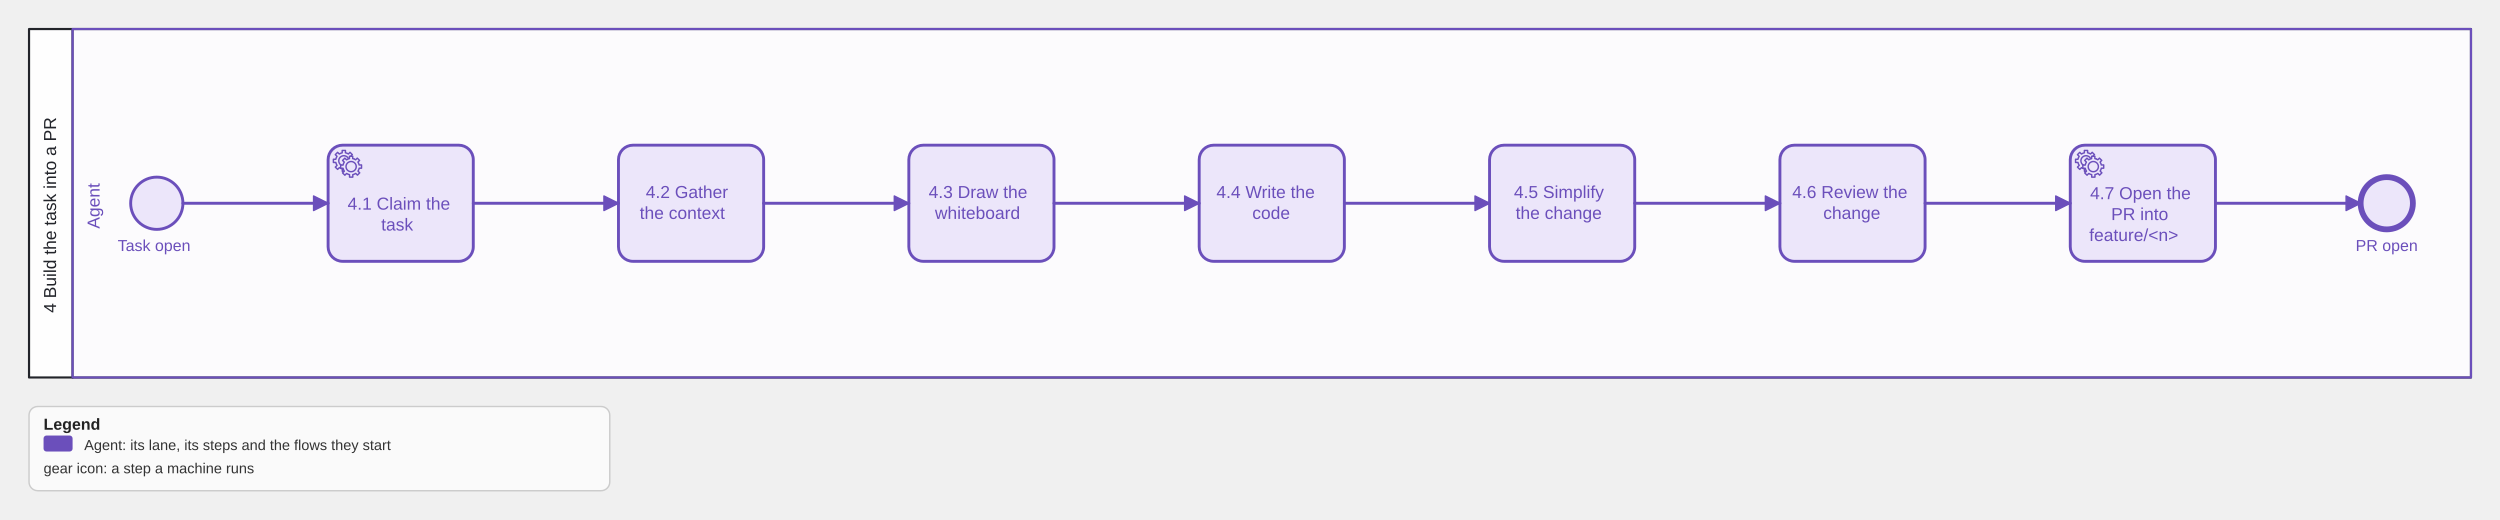
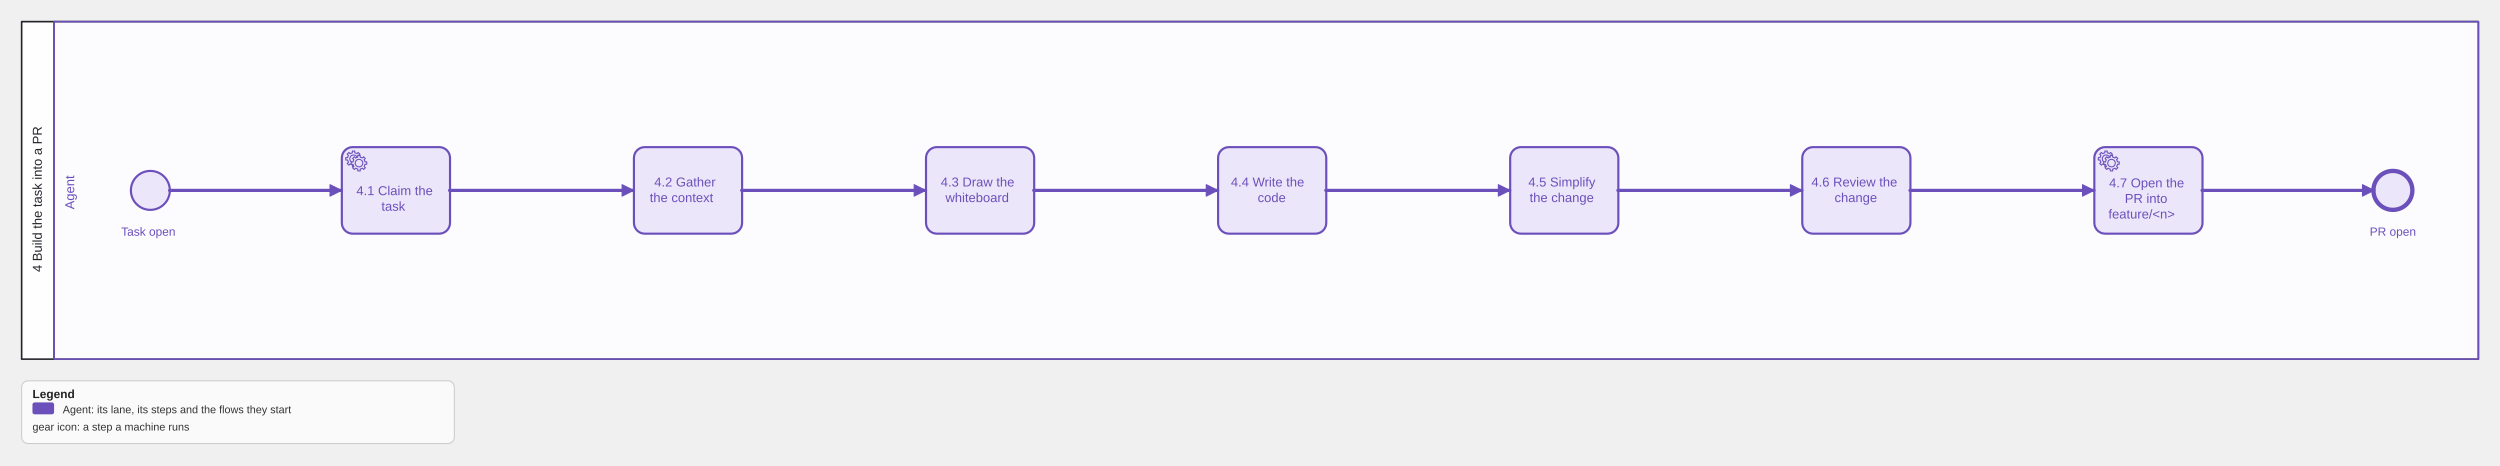
- <svg xmlns="http://www.w3.org/2000/svg" width="1722" height="358" viewBox="60 60 1722 358" version="1.1">
+ <svg xmlns="http://www.w3.org/2000/svg" width="2311" height="430" viewBox="60 60 2311 430" version="1.1">
  <g class="djs-group">
    <g class="djs-element djs-shape" data-element-id="consume_task_pool" transform="translate(80,80)" style="display: block;">
      <g class="djs-visual">
-         <rect x="0" y="0" width="1682" height="240" rx="0" ry="0" style="stroke-linecap: round; stroke-linejoin: round; stroke: rgb(34, 36, 42); stroke-width: 1.5px; fill: white; fill-opacity: 0.95;" />
-         <path style="fill: none; stroke-linecap: round; stroke-linejoin: round; stroke: rgb(34, 36, 42); stroke-width: 1.5px;" d="M30,0L30,240" />
-         <text style="font-family: Arial, sans-serif; font-size: 12px; font-weight: normal; fill: rgb(34, 36, 42);" lineHeight="1.2" class="djs-label" transform="translate(0,240) rotate(270,0,0) scale(1,1)">
-           <tspan x="44.52" y="18.6">4 Build the task into a PR</tspan>
+         <rect x="0" y="0" width="2271" height="312" rx="0" ry="0" style="stroke-linecap: round; stroke-linejoin: round; stroke: rgb(34, 36, 42); stroke-width: 1.5px; fill: white; fill-opacity: 0.95;" />
+         <path style="fill: none; stroke-linecap: round; stroke-linejoin: round; stroke: rgb(34, 36, 42); stroke-width: 1.5px;" d="M30,0L30,312" />
+         <text style="font-family: Arial, sans-serif; font-size: 12px; font-weight: normal; fill: rgb(34, 36, 42);" lineHeight="1.2" class="djs-label" transform="translate(0,312) rotate(270,0,0) scale(1,1)">
+           <tspan x="80.52" y="18.6">4 Build the task into a PR</tspan>
        </text>
      </g>
-       <rect style="fill: none; stroke-opacity: 0; stroke: white; stroke-width: 15px;" class="djs-hit djs-hit-all" x="0" y="0" width="1682" height="240" />
+       <rect style="fill: none; stroke-opacity: 0; stroke: white; stroke-width: 15px;" class="djs-hit djs-hit-all" x="0" y="0" width="2271" height="312" />
    </g>
    <g class="djs-children">
      <g class="djs-group">
        <g class="djs-element djs-shape" data-element-id="lane_0" transform="translate(110,80)" style="display: block;">
          <g class="djs-visual">
-             <rect x="0" y="0" width="1652" height="240" rx="0" ry="0" style="stroke-linecap: round; stroke-linejoin: round; stroke: rgb(107, 79, 187); stroke-width: 1.5px; fill: rgb(248, 246, 253); fill-opacity: 0.25;" />
-             <text style="font-family: Arial, sans-serif; font-size: 12px; font-weight: normal; fill: rgb(107, 79, 187);" lineHeight="1.2" class="djs-label" transform="translate(0,240) rotate(270,0,0) scale(1,1)">
-               <tspan x="102.48" y="18.6">Agent</tspan>
-             </text>
-           </g>
-           <rect style="fill: none; stroke-opacity: 0; stroke: white; stroke-width: 15px;" class="djs-hit djs-hit-all" x="0" y="0" width="1652" height="240" />
-         </g>
-       </g>
-       <g class="djs-group">
-         <g class="djs-element djs-shape" data-element-id="open" transform="translate(150,182)" style="display: block;">
+             <rect x="0" y="0" width="2241" height="312" rx="0" ry="0" style="stroke-linecap: round; stroke-linejoin: round; stroke: rgb(107, 79, 187); stroke-width: 1.5px; fill: rgb(248, 246, 253); fill-opacity: 0.25;" />
+             <text style="font-family: Arial, sans-serif; font-size: 12px; font-weight: normal; fill: rgb(107, 79, 187);" lineHeight="1.2" class="djs-label" transform="translate(0,312) rotate(270,0,0) scale(1,1)">
+               <tspan x="138.48" y="18.6">Agent</tspan>
+             </text>
+           </g>
+           <rect style="fill: none; stroke-opacity: 0; stroke: white; stroke-width: 15px;" class="djs-hit djs-hit-all" x="0" y="0" width="2241" height="312" />
+         </g>
+       </g>
+       <g class="djs-group">
+         <g class="djs-element djs-shape" data-element-id="open" transform="translate(181,218)" style="display: block;">
          <g class="djs-visual">
            <circle cx="18" cy="18" r="18" style="stroke-linecap: round; stroke-linejoin: round; stroke: rgb(107, 79, 187); stroke-width: 2px; fill: rgb(235, 229, 250); fill-opacity: 0.95;" />
          </g>
          <rect style="fill: none; stroke-opacity: 0; stroke: white; stroke-width: 15px;" class="djs-hit djs-hit-all" x="0" y="0" width="36" height="36" />
        </g>
      </g>
      <g class="djs-group">
-         <g class="djs-element djs-shape" data-element-id="open_label" transform="translate(135,223)" style="display: block;">
+         <g class="djs-element djs-shape" data-element-id="open_label" transform="translate(166,268)" style="display: block;">
          <g class="djs-visual">
            <text style="font-family: Arial, sans-serif; font-size: 11px; font-weight: normal; fill: rgb(107, 79, 187);" lineHeight="1.2" class="djs-label">
              <tspan x="6.05" y="9.9">Task open</tspan>
            </text>
          </g>
          <rect style="fill: none; stroke-opacity: 0; stroke: white; stroke-width: 15px;" class="djs-hit djs-hit-all" x="0" y="0" width="66" height="14" />
        </g>
      </g>
      <g class="djs-group">
-         <g class="djs-element djs-shape" data-element-id="claim" transform="translate(286,160)" style="display: block;">
+         <g class="djs-element djs-shape" data-element-id="claim" transform="translate(376,196)" style="display: block;">
          <g class="djs-visual">
            <rect x="0" y="0" width="100" height="80" rx="10" ry="10" style="stroke-linecap: round; stroke-linejoin: round; stroke: rgb(107, 79, 187); stroke-width: 2px; fill: rgb(235, 229, 250); fill-opacity: 0.95;" />
            <text style="font-family: Arial, sans-serif; font-size: 12px; font-weight: normal; fill: rgb(107, 79, 187);" lineHeight="1.2" class="djs-label" transform="translate(0, 8)">
              <tspan x="13.4" y="36.4">4.1 Claim the </tspan>
              <tspan x="36.56" y="50.8">task</tspan>
            </text>
            <circle cx="5" cy="5" r="5" style="stroke-linecap: round; stroke-linejoin: round; stroke: none; stroke-width: 2px; fill: rgb(235, 229, 250);" transform="translate(6, 6)" />
            <path style="fill: rgb(235, 229, 250); stroke-linecap: round; stroke-linejoin: round; stroke: rgb(107, 79, 187); stroke-width: 1px;" d="m 12,18 v -1.713 c 0.352,-0.07 0.704,-0.178 1.048,-0.321 0.344,-0.145 0.666,-0.321 0.966,-0.521 l 1.194,1.18 1.567,-1.577 -1.195,-1.18 c 0.403,-0.614 0.683,-1.299 0.825,-2.018 l 1.622,-0.01 v -2.22 l -1.637,0.01 c -0.073,-0.352 -0.178,-0.7 -0.324,-1.044 -0.145,-0.344 -0.321,-0.664 -0.523,-0.962 l 1.131,-1.136 -1.583,-1.563 -1.13,1.136 c -0.614,-0.401 -1.303,-0.681 -2.023,-0.822 l 0.009,-1.619 h -2.241 l 0.004,1.631 c -0.354,0.074 -0.705,0.18 -1.05,0.324 -0.344,0.144 -0.665,0.321 -0.964,0.52 l -1.17,-1.158 -1.567,1.579 1.168,1.157 c -0.403,0.613 -0.683,1.298 -0.825,2.017 l -1.659,0.003 v 2.222 l 1.672,-0.006 c 0.073,0.351 0.18,0.702 0.324,1.045 0.145,0.344 0.321,0.664 0.523,0.961 l -1.199,1.197 1.584,1.56 1.196,-1.193 c 0.614,0.403 1.303,0.682 2.023,0.823 l 7.19e-4,1.699 h 2.227 z m 0.221,-3.996 c -1.789,0.75 -3.858,-0.093 -4.61,-1.874 -0.752,-1.783 0.091,-3.846 1.88,-4.596 1.788,-0.749 3.857,0.093 4.609,1.874 0.752,1.782 -0.091,3.846 -1.88,4.596 z" />
            <circle cx="5" cy="5" r="5" style="stroke-linecap: round; stroke-linejoin: round; stroke: none; stroke-width: 2px; fill: rgb(235, 229, 250);" transform="translate(11, 10)" />
            <path style="fill: rgb(235, 229, 250); stroke-linecap: round; stroke-linejoin: round; stroke: rgb(107, 79, 187); stroke-width: 1px;" d="m 17,22 v -1.713 c 0.352,-0.07 0.704,-0.178 1.048,-0.321 0.344,-0.145 0.666,-0.321 0.966,-0.521 l 1.194,1.18 1.567,-1.577 -1.195,-1.18 c 0.403,-0.614 0.683,-1.299 0.825,-2.018 l 1.622,-0.01 v -2.22 l -1.637,0.01 c -0.073,-0.352 -0.178,-0.7 -0.324,-1.044 -0.145,-0.344 -0.321,-0.664 -0.523,-0.962 l 1.131,-1.136 -1.583,-1.563 -1.13,1.136 c -0.614,-0.401 -1.303,-0.681 -2.023,-0.822 l 0.009,-1.619 h -2.241 l 0.004,1.631 c -0.354,0.074 -0.705,0.18 -1.05,0.324 -0.344,0.144 -0.665,0.321 -0.964,0.52 l -1.17,-1.158 -1.567,1.579 1.168,1.157 c -0.403,0.613 -0.683,1.298 -0.825,2.017 l -1.659,0.003 v 2.222 l 1.672,-0.006 c 0.073,0.351 0.18,0.702 0.324,1.045 0.145,0.344 0.321,0.664 0.523,0.961 l -1.199,1.197 1.584,1.56 1.196,-1.193 c 0.614,0.403 1.303,0.682 2.023,0.823 l 7.19e-4,1.699 h 2.227 z m 0.221,-3.996 c -1.789,0.75 -3.858,-0.093 -4.61,-1.874 -0.752,-1.783 0.091,-3.846 1.88,-4.596 1.788,-0.749 3.857,0.093 4.609,1.874 0.752,1.782 -0.091,3.846 -1.88,4.596 z" />
          </g>
          <rect style="fill: none; stroke-opacity: 0; stroke: white; stroke-width: 15px;" class="djs-hit djs-hit-all" x="0" y="0" width="100" height="80" />
        </g>
      </g>
      <g class="djs-group">
-         <g class="djs-element djs-shape" data-element-id="context" transform="translate(486,160)" style="display: block;">
+         <g class="djs-element djs-shape" data-element-id="context" transform="translate(646,196)" style="display: block;">
          <g class="djs-visual">
            <rect x="0" y="0" width="100" height="80" rx="10" ry="10" style="stroke-linecap: round; stroke-linejoin: round; stroke: rgb(107, 79, 187); stroke-width: 2px; fill: rgb(235, 229, 250); fill-opacity: 0.95;" />
            <text style="font-family: Arial, sans-serif; font-size: 12px; font-weight: normal; fill: rgb(107, 79, 187);" lineHeight="1.2" class="djs-label">
              <tspan x="18.8" y="36.4">4.2 Gather </tspan>
              <tspan x="14.6" y="50.8">the context</tspan>
            </text>
          </g>
          <rect style="fill: none; stroke-opacity: 0; stroke: white; stroke-width: 15px;" class="djs-hit djs-hit-all" x="0" y="0" width="100" height="80" />
        </g>
      </g>
      <g class="djs-group">
-         <g class="djs-element djs-shape" data-element-id="board" transform="translate(686,160)" style="display: block;">
+         <g class="djs-element djs-shape" data-element-id="board" transform="translate(916,196)" style="display: block;">
          <g class="djs-visual">
            <rect x="0" y="0" width="100" height="80" rx="10" ry="10" style="stroke-linecap: round; stroke-linejoin: round; stroke: rgb(107, 79, 187); stroke-width: 2px; fill: rgb(235, 229, 250); fill-opacity: 0.95;" />
            <text style="font-family: Arial, sans-serif; font-size: 12px; font-weight: normal; fill: rgb(107, 79, 187);" lineHeight="1.2" class="djs-label">
              <tspan x="13.64" y="36.4">4.3 Draw the </tspan>
              <tspan x="17.96" y="50.8">whiteboard</tspan>
            </text>
          </g>
          <rect style="fill: none; stroke-opacity: 0; stroke: white; stroke-width: 15px;" class="djs-hit djs-hit-all" x="0" y="0" width="100" height="80" />
        </g>
      </g>
      <g class="djs-group">
-         <g class="djs-element djs-shape" data-element-id="code" transform="translate(886,160)" style="display: block;">
+         <g class="djs-element djs-shape" data-element-id="code" transform="translate(1186,196)" style="display: block;">
          <g class="djs-visual">
            <rect x="0" y="0" width="100" height="80" rx="10" ry="10" style="stroke-linecap: round; stroke-linejoin: round; stroke: rgb(107, 79, 187); stroke-width: 2px; fill: rgb(235, 229, 250); fill-opacity: 0.95;" />
            <text style="font-family: Arial, sans-serif; font-size: 12px; font-weight: normal; fill: rgb(107, 79, 187);" lineHeight="1.2" class="djs-label">
              <tspan x="11.84" y="36.4">4.4 Write the </tspan>
              <tspan x="36.56" y="50.8">code</tspan>
            </text>
          </g>
          <rect style="fill: none; stroke-opacity: 0; stroke: white; stroke-width: 15px;" class="djs-hit djs-hit-all" x="0" y="0" width="100" height="80" />
        </g>
      </g>
      <g class="djs-group">
-         <g class="djs-element djs-shape" data-element-id="simplify" transform="translate(1086,160)" style="display: block;">
+         <g class="djs-element djs-shape" data-element-id="simplify" transform="translate(1456,196)" style="display: block;">
          <g class="djs-visual">
            <rect x="0" y="0" width="100" height="80" rx="10" ry="10" style="stroke-linecap: round; stroke-linejoin: round; stroke: rgb(107, 79, 187); stroke-width: 2px; fill: rgb(235, 229, 250); fill-opacity: 0.95;" />
            <text style="font-family: Arial, sans-serif; font-size: 12px; font-weight: normal; fill: rgb(107, 79, 187);" lineHeight="1.2" class="djs-label">
              <tspan x="16.76" y="36.4">4.5 Simplify </tspan>
              <tspan x="17.96" y="50.8">the change</tspan>
            </text>
          </g>
          <rect style="fill: none; stroke-opacity: 0; stroke: white; stroke-width: 15px;" class="djs-hit djs-hit-all" x="0" y="0" width="100" height="80" />
        </g>
      </g>
      <g class="djs-group">
-         <g class="djs-element djs-shape" data-element-id="self" transform="translate(1286,160)" style="display: block;">
+         <g class="djs-element djs-shape" data-element-id="self" transform="translate(1726,196)" style="display: block;">
          <g class="djs-visual">
            <rect x="0" y="0" width="100" height="80" rx="10" ry="10" style="stroke-linecap: round; stroke-linejoin: round; stroke: rgb(107, 79, 187); stroke-width: 2px; fill: rgb(235, 229, 250); fill-opacity: 0.95;" />
            <text style="font-family: Arial, sans-serif; font-size: 12px; font-weight: normal; fill: rgb(107, 79, 187);" lineHeight="1.2" class="djs-label">
              <tspan x="8.48" y="36.4">4.6 Review the</tspan>
              <tspan x="29.84" y="50.8">change</tspan>
            </text>
          </g>
          <rect style="fill: none; stroke-opacity: 0; stroke: white; stroke-width: 15px;" class="djs-hit djs-hit-all" x="0" y="0" width="100" height="80" />
        </g>
      </g>
      <g class="djs-group">
-         <g class="djs-element djs-shape" data-element-id="pr" transform="translate(1486,160)" style="display: block;">
+         <g class="djs-element djs-shape" data-element-id="pr" transform="translate(1996,196)" style="display: block;">
          <g class="djs-visual">
            <rect x="0" y="0" width="100" height="80" rx="10" ry="10" style="stroke-linecap: round; stroke-linejoin: round; stroke: rgb(107, 79, 187); stroke-width: 2px; fill: rgb(235, 229, 250); fill-opacity: 0.95;" />
            <text style="font-family: Arial, sans-serif; font-size: 12px; font-weight: normal; fill: rgb(107, 79, 187);" lineHeight="1.2" class="djs-label" transform="translate(0, 8)">
              <tspan x="13.64" y="29.2">4.7 Open the </tspan>
              <tspan x="28.16" y="43.6">PR into </tspan>
              <tspan x="13.04" y="58">feature/&lt;n&gt;</tspan>
            </text>
            <circle cx="5" cy="5" r="5" style="stroke-linecap: round; stroke-linejoin: round; stroke: none; stroke-width: 2px; fill: rgb(235, 229, 250);" transform="translate(6, 6)" />
            <path style="fill: rgb(235, 229, 250); stroke-linecap: round; stroke-linejoin: round; stroke: rgb(107, 79, 187); stroke-width: 1px;" d="m 12,18 v -1.713 c 0.352,-0.07 0.704,-0.178 1.048,-0.321 0.344,-0.145 0.666,-0.321 0.966,-0.521 l 1.194,1.18 1.567,-1.577 -1.195,-1.18 c 0.403,-0.614 0.683,-1.299 0.825,-2.018 l 1.622,-0.01 v -2.22 l -1.637,0.01 c -0.073,-0.352 -0.178,-0.7 -0.324,-1.044 -0.145,-0.344 -0.321,-0.664 -0.523,-0.962 l 1.131,-1.136 -1.583,-1.563 -1.13,1.136 c -0.614,-0.401 -1.303,-0.681 -2.023,-0.822 l 0.009,-1.619 h -2.241 l 0.004,1.631 c -0.354,0.074 -0.705,0.18 -1.05,0.324 -0.344,0.144 -0.665,0.321 -0.964,0.52 l -1.17,-1.158 -1.567,1.579 1.168,1.157 c -0.403,0.613 -0.683,1.298 -0.825,2.017 l -1.659,0.003 v 2.222 l 1.672,-0.006 c 0.073,0.351 0.18,0.702 0.324,1.045 0.145,0.344 0.321,0.664 0.523,0.961 l -1.199,1.197 1.584,1.56 1.196,-1.193 c 0.614,0.403 1.303,0.682 2.023,0.823 l 7.19e-4,1.699 h 2.227 z m 0.221,-3.996 c -1.789,0.75 -3.858,-0.093 -4.61,-1.874 -0.752,-1.783 0.091,-3.846 1.88,-4.596 1.788,-0.749 3.857,0.093 4.609,1.874 0.752,1.782 -0.091,3.846 -1.88,4.596 z" />
            <circle cx="5" cy="5" r="5" style="stroke-linecap: round; stroke-linejoin: round; stroke: none; stroke-width: 2px; fill: rgb(235, 229, 250);" transform="translate(11, 10)" />
            <path style="fill: rgb(235, 229, 250); stroke-linecap: round; stroke-linejoin: round; stroke: rgb(107, 79, 187); stroke-width: 1px;" d="m 17,22 v -1.713 c 0.352,-0.07 0.704,-0.178 1.048,-0.321 0.344,-0.145 0.666,-0.321 0.966,-0.521 l 1.194,1.18 1.567,-1.577 -1.195,-1.18 c 0.403,-0.614 0.683,-1.299 0.825,-2.018 l 1.622,-0.01 v -2.22 l -1.637,0.01 c -0.073,-0.352 -0.178,-0.7 -0.324,-1.044 -0.145,-0.344 -0.321,-0.664 -0.523,-0.962 l 1.131,-1.136 -1.583,-1.563 -1.13,1.136 c -0.614,-0.401 -1.303,-0.681 -2.023,-0.822 l 0.009,-1.619 h -2.241 l 0.004,1.631 c -0.354,0.074 -0.705,0.18 -1.05,0.324 -0.344,0.144 -0.665,0.321 -0.964,0.52 l -1.17,-1.158 -1.567,1.579 1.168,1.157 c -0.403,0.613 -0.683,1.298 -0.825,2.017 l -1.659,0.003 v 2.222 l 1.672,-0.006 c 0.073,0.351 0.18,0.702 0.324,1.045 0.145,0.344 0.321,0.664 0.523,0.961 l -1.199,1.197 1.584,1.56 1.196,-1.193 c 0.614,0.403 1.303,0.682 2.023,0.823 l 7.19e-4,1.699 h 2.227 z m 0.221,-3.996 c -1.789,0.75 -3.858,-0.093 -4.61,-1.874 -0.752,-1.783 0.091,-3.846 1.88,-4.596 1.788,-0.749 3.857,0.093 4.609,1.874 0.752,1.782 -0.091,3.846 -1.88,4.596 z" />
          </g>
          <rect style="fill: none; stroke-opacity: 0; stroke: white; stroke-width: 15px;" class="djs-hit djs-hit-all" x="0" y="0" width="100" height="80" />
        </g>
      </g>
      <g class="djs-group">
-         <g class="djs-element djs-shape" data-element-id="opened" transform="translate(1686,182)" style="display: block;">
+         <g class="djs-element djs-shape" data-element-id="opened" transform="translate(2254,218)" style="display: block;">
          <g class="djs-visual">
            <circle cx="18" cy="18" r="18" style="stroke-linecap: round; stroke-linejoin: round; stroke: rgb(107, 79, 187); stroke-width: 4px; fill: rgb(235, 229, 250); fill-opacity: 0.95;" />
          </g>
          <rect style="fill: none; stroke-opacity: 0; stroke: white; stroke-width: 15px;" class="djs-hit djs-hit-all" x="0" y="0" width="36" height="36" />
        </g>
      </g>
      <g class="djs-group">
-         <g class="djs-element djs-shape" data-element-id="opened_label" transform="translate(1677,223)" style="display: block;">
+         <g class="djs-element djs-shape" data-element-id="opened_label" transform="translate(2245,268)" style="display: block;">
          <g class="djs-visual">
            <text style="font-family: Arial, sans-serif; font-size: 11px; font-weight: normal; fill: rgb(107, 79, 187);" lineHeight="1.2" class="djs-label">
              <tspan x="5.55" y="9.9">PR open</tspan>
            </text>
          </g>
          <rect style="fill: none; stroke-opacity: 0; stroke: white; stroke-width: 15px;" class="djs-hit djs-hit-all" x="0" y="0" width="54" height="14" />
        </g>
      </g>
      <g class="djs-group">
        <g class="djs-element djs-connection" data-element-id="f_open_claim" style="display: block;">
          <g class="djs-visual">
            <defs>
-               <marker id="marker-6s1h8dvtrmp4cxas1k7oktha6" viewBox="0 0 20 20" refX="11" refY="10" markerWidth="10" markerHeight="10" orient="auto">
-                 <path d="M 1 5 L 11 10 L 1 15 Z" style="stroke-linecap: round; stroke-linejoin: round; stroke: rgb(107, 79, 187); stroke-width: 1px; fill: rgb(107, 79, 187);" />
-               </marker>
-             </defs>
-             <path style="fill: none; stroke-linecap: round; stroke-linejoin: round; stroke: rgb(107, 79, 187); stroke-width: 2px; marker-end: url('#marker-6s1h8dvtrmp4cxas1k7oktha6');" data-corner-radius="5" d="M186,200L286,200" />
-           </g>
-           <path d="M186,200L286,200" style="fill: none; stroke-opacity: 0; stroke: white; stroke-width: 15px;" class="djs-hit djs-hit-stroke" />
+               <marker id="marker-4df2w2sv5irko3kbdjbp2c0b5" viewBox="0 0 20 20" refX="11" refY="10" markerWidth="7" markerHeight="7" orient="auto">
+                 <path d="M 1 5 L 11 10 L 1 15 Z" style="stroke-linecap: round; stroke-linejoin: round; stroke: rgb(107, 79, 187); stroke-width: 1px; fill: rgb(107, 79, 187);" />
+               </marker>
+             </defs>
+             <path style="fill: none; stroke-linecap: round; stroke-linejoin: round; stroke: rgb(107, 79, 187); stroke-width: 3px; marker-end: url('#marker-4df2w2sv5irko3kbdjbp2c0b5');" data-corner-radius="5" d="M216.8,236L375.6,236" />
+           </g>
+           <path d="M216.8,236L375.6,236" style="fill: none; stroke-opacity: 0; stroke: white; stroke-width: 15px;" class="djs-hit djs-hit-stroke" />
        </g>
      </g>
      <g class="djs-group">
        <g class="djs-element djs-connection" data-element-id="f_claim_context" style="display: block;">
          <g class="djs-visual">
            <defs>
-               <marker id="marker-dtuqhz2g4y7x54xzg12kiu9a3" viewBox="0 0 20 20" refX="11" refY="10" markerWidth="10" markerHeight="10" orient="auto">
-                 <path d="M 1 5 L 11 10 L 1 15 Z" style="stroke-linecap: round; stroke-linejoin: round; stroke: rgb(107, 79, 187); stroke-width: 1px; fill: rgb(107, 79, 187);" />
-               </marker>
-             </defs>
-             <path style="fill: none; stroke-linecap: round; stroke-linejoin: round; stroke: rgb(107, 79, 187); stroke-width: 2px; marker-end: url('#marker-dtuqhz2g4y7x54xzg12kiu9a3');" data-corner-radius="5" d="M386,200L486,200" />
-           </g>
-           <path d="M386,200L486,200" style="fill: none; stroke-opacity: 0; stroke: white; stroke-width: 15px;" class="djs-hit djs-hit-stroke" />
+               <marker id="marker-a5mp5l0dyrpsyhxucqbqy2u0v" viewBox="0 0 20 20" refX="11" refY="10" markerWidth="7" markerHeight="7" orient="auto">
+                 <path d="M 1 5 L 11 10 L 1 15 Z" style="stroke-linecap: round; stroke-linejoin: round; stroke: rgb(107, 79, 187); stroke-width: 1px; fill: rgb(107, 79, 187);" />
+               </marker>
+             </defs>
+             <path style="fill: none; stroke-linecap: round; stroke-linejoin: round; stroke: rgb(107, 79, 187); stroke-width: 3px; marker-end: url('#marker-a5mp5l0dyrpsyhxucqbqy2u0v');" data-corner-radius="5" d="M475.6,236L645.6,236" />
+           </g>
+           <path d="M475.6,236L645.6,236" style="fill: none; stroke-opacity: 0; stroke: white; stroke-width: 15px;" class="djs-hit djs-hit-stroke" />
        </g>
      </g>
      <g class="djs-group">
        <g class="djs-element djs-connection" data-element-id="f_context_board" style="display: block;">
          <g class="djs-visual">
            <defs>
-               <marker id="marker-9hbxj7ltr6qcgflxrlns7ctue" viewBox="0 0 20 20" refX="11" refY="10" markerWidth="10" markerHeight="10" orient="auto">
-                 <path d="M 1 5 L 11 10 L 1 15 Z" style="stroke-linecap: round; stroke-linejoin: round; stroke: rgb(107, 79, 187); stroke-width: 1px; fill: rgb(107, 79, 187);" />
-               </marker>
-             </defs>
-             <path style="fill: none; stroke-linecap: round; stroke-linejoin: round; stroke: rgb(107, 79, 187); stroke-width: 2px; marker-end: url('#marker-9hbxj7ltr6qcgflxrlns7ctue');" data-corner-radius="5" d="M586,200L686,200" />
-           </g>
-           <path d="M586,200L686,200" style="fill: none; stroke-opacity: 0; stroke: white; stroke-width: 15px;" class="djs-hit djs-hit-stroke" />
+               <marker id="marker-07uah02s2le735vc69ob01qo4" viewBox="0 0 20 20" refX="11" refY="10" markerWidth="7" markerHeight="7" orient="auto">
+                 <path d="M 1 5 L 11 10 L 1 15 Z" style="stroke-linecap: round; stroke-linejoin: round; stroke: rgb(107, 79, 187); stroke-width: 1px; fill: rgb(107, 79, 187);" />
+               </marker>
+             </defs>
+             <path style="fill: none; stroke-linecap: round; stroke-linejoin: round; stroke: rgb(107, 79, 187); stroke-width: 3px; marker-end: url('#marker-07uah02s2le735vc69ob01qo4');" data-corner-radius="5" d="M745.6,236L915.6,236" />
+           </g>
+           <path d="M745.6,236L915.6,236" style="fill: none; stroke-opacity: 0; stroke: white; stroke-width: 15px;" class="djs-hit djs-hit-stroke" />
        </g>
      </g>
      <g class="djs-group">
        <g class="djs-element djs-connection" data-element-id="f_board_code" style="display: block;">
          <g class="djs-visual">
            <defs>
-               <marker id="marker-8dcru2znykulwnbyt52seezj0" viewBox="0 0 20 20" refX="11" refY="10" markerWidth="10" markerHeight="10" orient="auto">
-                 <path d="M 1 5 L 11 10 L 1 15 Z" style="stroke-linecap: round; stroke-linejoin: round; stroke: rgb(107, 79, 187); stroke-width: 1px; fill: rgb(107, 79, 187);" />
-               </marker>
-             </defs>
-             <path style="fill: none; stroke-linecap: round; stroke-linejoin: round; stroke: rgb(107, 79, 187); stroke-width: 2px; marker-end: url('#marker-8dcru2znykulwnbyt52seezj0');" data-corner-radius="5" d="M786,200L886,200" />
-           </g>
-           <path d="M786,200L886,200" style="fill: none; stroke-opacity: 0; stroke: white; stroke-width: 15px;" class="djs-hit djs-hit-stroke" />
+               <marker id="marker-92hz47k9ntsrjw8x9rhf6i5pc" viewBox="0 0 20 20" refX="11" refY="10" markerWidth="7" markerHeight="7" orient="auto">
+                 <path d="M 1 5 L 11 10 L 1 15 Z" style="stroke-linecap: round; stroke-linejoin: round; stroke: rgb(107, 79, 187); stroke-width: 1px; fill: rgb(107, 79, 187);" />
+               </marker>
+             </defs>
+             <path style="fill: none; stroke-linecap: round; stroke-linejoin: round; stroke: rgb(107, 79, 187); stroke-width: 3px; marker-end: url('#marker-92hz47k9ntsrjw8x9rhf6i5pc');" data-corner-radius="5" d="M1015.6,236L1185.6,236" />
+           </g>
+           <path d="M1015.6,236L1185.6,236" style="fill: none; stroke-opacity: 0; stroke: white; stroke-width: 15px;" class="djs-hit djs-hit-stroke" />
        </g>
      </g>
      <g class="djs-group">
        <g class="djs-element djs-connection" data-element-id="f_code_simplify" style="display: block;">
          <g class="djs-visual">
            <defs>
-               <marker id="marker-br3w59bxs0o5fes5imbe7r0oq" viewBox="0 0 20 20" refX="11" refY="10" markerWidth="10" markerHeight="10" orient="auto">
-                 <path d="M 1 5 L 11 10 L 1 15 Z" style="stroke-linecap: round; stroke-linejoin: round; stroke: rgb(107, 79, 187); stroke-width: 1px; fill: rgb(107, 79, 187);" />
-               </marker>
-             </defs>
-             <path style="fill: none; stroke-linecap: round; stroke-linejoin: round; stroke: rgb(107, 79, 187); stroke-width: 2px; marker-end: url('#marker-br3w59bxs0o5fes5imbe7r0oq');" data-corner-radius="5" d="M986,200L1086,200" />
-           </g>
-           <path d="M986,200L1086,200" style="fill: none; stroke-opacity: 0; stroke: white; stroke-width: 15px;" class="djs-hit djs-hit-stroke" />
+               <marker id="marker-0tw7fvfj53545uh0v6gf2y6zl" viewBox="0 0 20 20" refX="11" refY="10" markerWidth="7" markerHeight="7" orient="auto">
+                 <path d="M 1 5 L 11 10 L 1 15 Z" style="stroke-linecap: round; stroke-linejoin: round; stroke: rgb(107, 79, 187); stroke-width: 1px; fill: rgb(107, 79, 187);" />
+               </marker>
+             </defs>
+             <path style="fill: none; stroke-linecap: round; stroke-linejoin: round; stroke: rgb(107, 79, 187); stroke-width: 3px; marker-end: url('#marker-0tw7fvfj53545uh0v6gf2y6zl');" data-corner-radius="5" d="M1285.6,236L1455.6,236" />
+           </g>
+           <path d="M1285.6,236L1455.6,236" style="fill: none; stroke-opacity: 0; stroke: white; stroke-width: 15px;" class="djs-hit djs-hit-stroke" />
        </g>
      </g>
      <g class="djs-group">
        <g class="djs-element djs-connection" data-element-id="f_simplify_self" style="display: block;">
          <g class="djs-visual">
            <defs>
-               <marker id="marker-46wn841c3g0ys7rmq2x4lufn1" viewBox="0 0 20 20" refX="11" refY="10" markerWidth="10" markerHeight="10" orient="auto">
-                 <path d="M 1 5 L 11 10 L 1 15 Z" style="stroke-linecap: round; stroke-linejoin: round; stroke: rgb(107, 79, 187); stroke-width: 1px; fill: rgb(107, 79, 187);" />
-               </marker>
-             </defs>
-             <path style="fill: none; stroke-linecap: round; stroke-linejoin: round; stroke: rgb(107, 79, 187); stroke-width: 2px; marker-end: url('#marker-46wn841c3g0ys7rmq2x4lufn1');" data-corner-radius="5" d="M1186,200L1286,200" />
-           </g>
-           <path d="M1186,200L1286,200" style="fill: none; stroke-opacity: 0; stroke: white; stroke-width: 15px;" class="djs-hit djs-hit-stroke" />
+               <marker id="marker-0j55r7d6vxdw4wbgh9mxs9c8x" viewBox="0 0 20 20" refX="11" refY="10" markerWidth="7" markerHeight="7" orient="auto">
+                 <path d="M 1 5 L 11 10 L 1 15 Z" style="stroke-linecap: round; stroke-linejoin: round; stroke: rgb(107, 79, 187); stroke-width: 1px; fill: rgb(107, 79, 187);" />
+               </marker>
+             </defs>
+             <path style="fill: none; stroke-linecap: round; stroke-linejoin: round; stroke: rgb(107, 79, 187); stroke-width: 3px; marker-end: url('#marker-0j55r7d6vxdw4wbgh9mxs9c8x');" data-corner-radius="5" d="M1555.6,236L1725.6,236" />
+           </g>
+           <path d="M1555.6,236L1725.6,236" style="fill: none; stroke-opacity: 0; stroke: white; stroke-width: 15px;" class="djs-hit djs-hit-stroke" />
        </g>
      </g>
      <g class="djs-group">
        <g class="djs-element djs-connection" data-element-id="f_self_pr" style="display: block;">
          <g class="djs-visual">
            <defs>
-               <marker id="marker-1upa1solj7ayyredi3dwnynm7" viewBox="0 0 20 20" refX="11" refY="10" markerWidth="10" markerHeight="10" orient="auto">
-                 <path d="M 1 5 L 11 10 L 1 15 Z" style="stroke-linecap: round; stroke-linejoin: round; stroke: rgb(107, 79, 187); stroke-width: 1px; fill: rgb(107, 79, 187);" />
-               </marker>
-             </defs>
-             <path style="fill: none; stroke-linecap: round; stroke-linejoin: round; stroke: rgb(107, 79, 187); stroke-width: 2px; marker-end: url('#marker-1upa1solj7ayyredi3dwnynm7');" data-corner-radius="5" d="M1386,200L1486,200" />
-           </g>
-           <path d="M1386,200L1486,200" style="fill: none; stroke-opacity: 0; stroke: white; stroke-width: 15px;" class="djs-hit djs-hit-stroke" />
+               <marker id="marker-9he5s1o0ifmeks11ptbadaca2" viewBox="0 0 20 20" refX="11" refY="10" markerWidth="7" markerHeight="7" orient="auto">
+                 <path d="M 1 5 L 11 10 L 1 15 Z" style="stroke-linecap: round; stroke-linejoin: round; stroke: rgb(107, 79, 187); stroke-width: 1px; fill: rgb(107, 79, 187);" />
+               </marker>
+             </defs>
+             <path style="fill: none; stroke-linecap: round; stroke-linejoin: round; stroke: rgb(107, 79, 187); stroke-width: 3px; marker-end: url('#marker-9he5s1o0ifmeks11ptbadaca2');" data-corner-radius="5" d="M1825.6,236L1995.6,236" />
+           </g>
+           <path d="M1825.6,236L1995.6,236" style="fill: none; stroke-opacity: 0; stroke: white; stroke-width: 15px;" class="djs-hit djs-hit-stroke" />
        </g>
      </g>
      <g class="djs-group">
        <g class="djs-element djs-connection" data-element-id="f_pr_opened" style="display: block;">
          <g class="djs-visual">
            <defs>
-               <marker id="marker-53iz7rb0k291vzhjcm028j8wx" viewBox="0 0 20 20" refX="11" refY="10" markerWidth="10" markerHeight="10" orient="auto">
-                 <path d="M 1 5 L 11 10 L 1 15 Z" style="stroke-linecap: round; stroke-linejoin: round; stroke: rgb(107, 79, 187); stroke-width: 1px; fill: rgb(107, 79, 187);" />
-               </marker>
-             </defs>
-             <path style="fill: none; stroke-linecap: round; stroke-linejoin: round; stroke: rgb(107, 79, 187); stroke-width: 2px; marker-end: url('#marker-53iz7rb0k291vzhjcm028j8wx');" data-corner-radius="5" d="M1586,200L1686,200" />
-           </g>
-           <path d="M1586,200L1686,200" style="fill: none; stroke-opacity: 0; stroke: white; stroke-width: 15px;" class="djs-hit djs-hit-stroke" />
+               <marker id="marker-352imai1755j4o86s6bersm8s" viewBox="0 0 20 20" refX="11" refY="10" markerWidth="7" markerHeight="7" orient="auto">
+                 <path d="M 1 5 L 11 10 L 1 15 Z" style="stroke-linecap: round; stroke-linejoin: round; stroke: rgb(107, 79, 187); stroke-width: 1px; fill: rgb(107, 79, 187);" />
+               </marker>
+             </defs>
+             <path style="fill: none; stroke-linecap: round; stroke-linejoin: round; stroke: rgb(107, 79, 187); stroke-width: 3px; marker-end: url('#marker-352imai1755j4o86s6bersm8s');" data-corner-radius="5" d="M2095.6,236L2254.4,236" />
+           </g>
+           <path d="M2095.6,236L2254.4,236" style="fill: none; stroke-opacity: 0; stroke: white; stroke-width: 15px;" class="djs-hit djs-hit-stroke" />
        </g>
      </g>
    </g>
  </g>
  <g class="legend" font-family="Arial, sans-serif">
-     <rect x="80" y="340" width="400" height="58" rx="6" fill="#fafafa" stroke="#cccccc" />
-     <text x="90" y="356" font-size="11" font-weight="bold" fill="#222222">Legend</text>
-     <rect x="90" y="360" width="20" height="11" rx="2" fill="#6b4fbb" />
-     <text x="118" y="370" font-size="10" fill="#333333">Agent: its lane, its steps and the flows they start</text>
-     <text x="90" y="386" font-size="10" fill="#333333">gear icon: a step a machine runs</text>
+     <rect x="80" y="412" width="400" height="58" rx="6" fill="#fafafa" stroke="#cccccc" />
+     <text x="90" y="428" font-size="11" font-weight="bold" fill="#222222">Legend</text>
+     <rect x="90" y="432" width="20" height="11" rx="2" fill="#6b4fbb" />
+     <text x="118" y="442" font-size="10" fill="#333333">Agent: its lane, its steps and the flows they start</text>
+     <text x="90" y="458" font-size="10" fill="#333333">gear icon: a step a machine runs</text>
  </g>
</svg>
